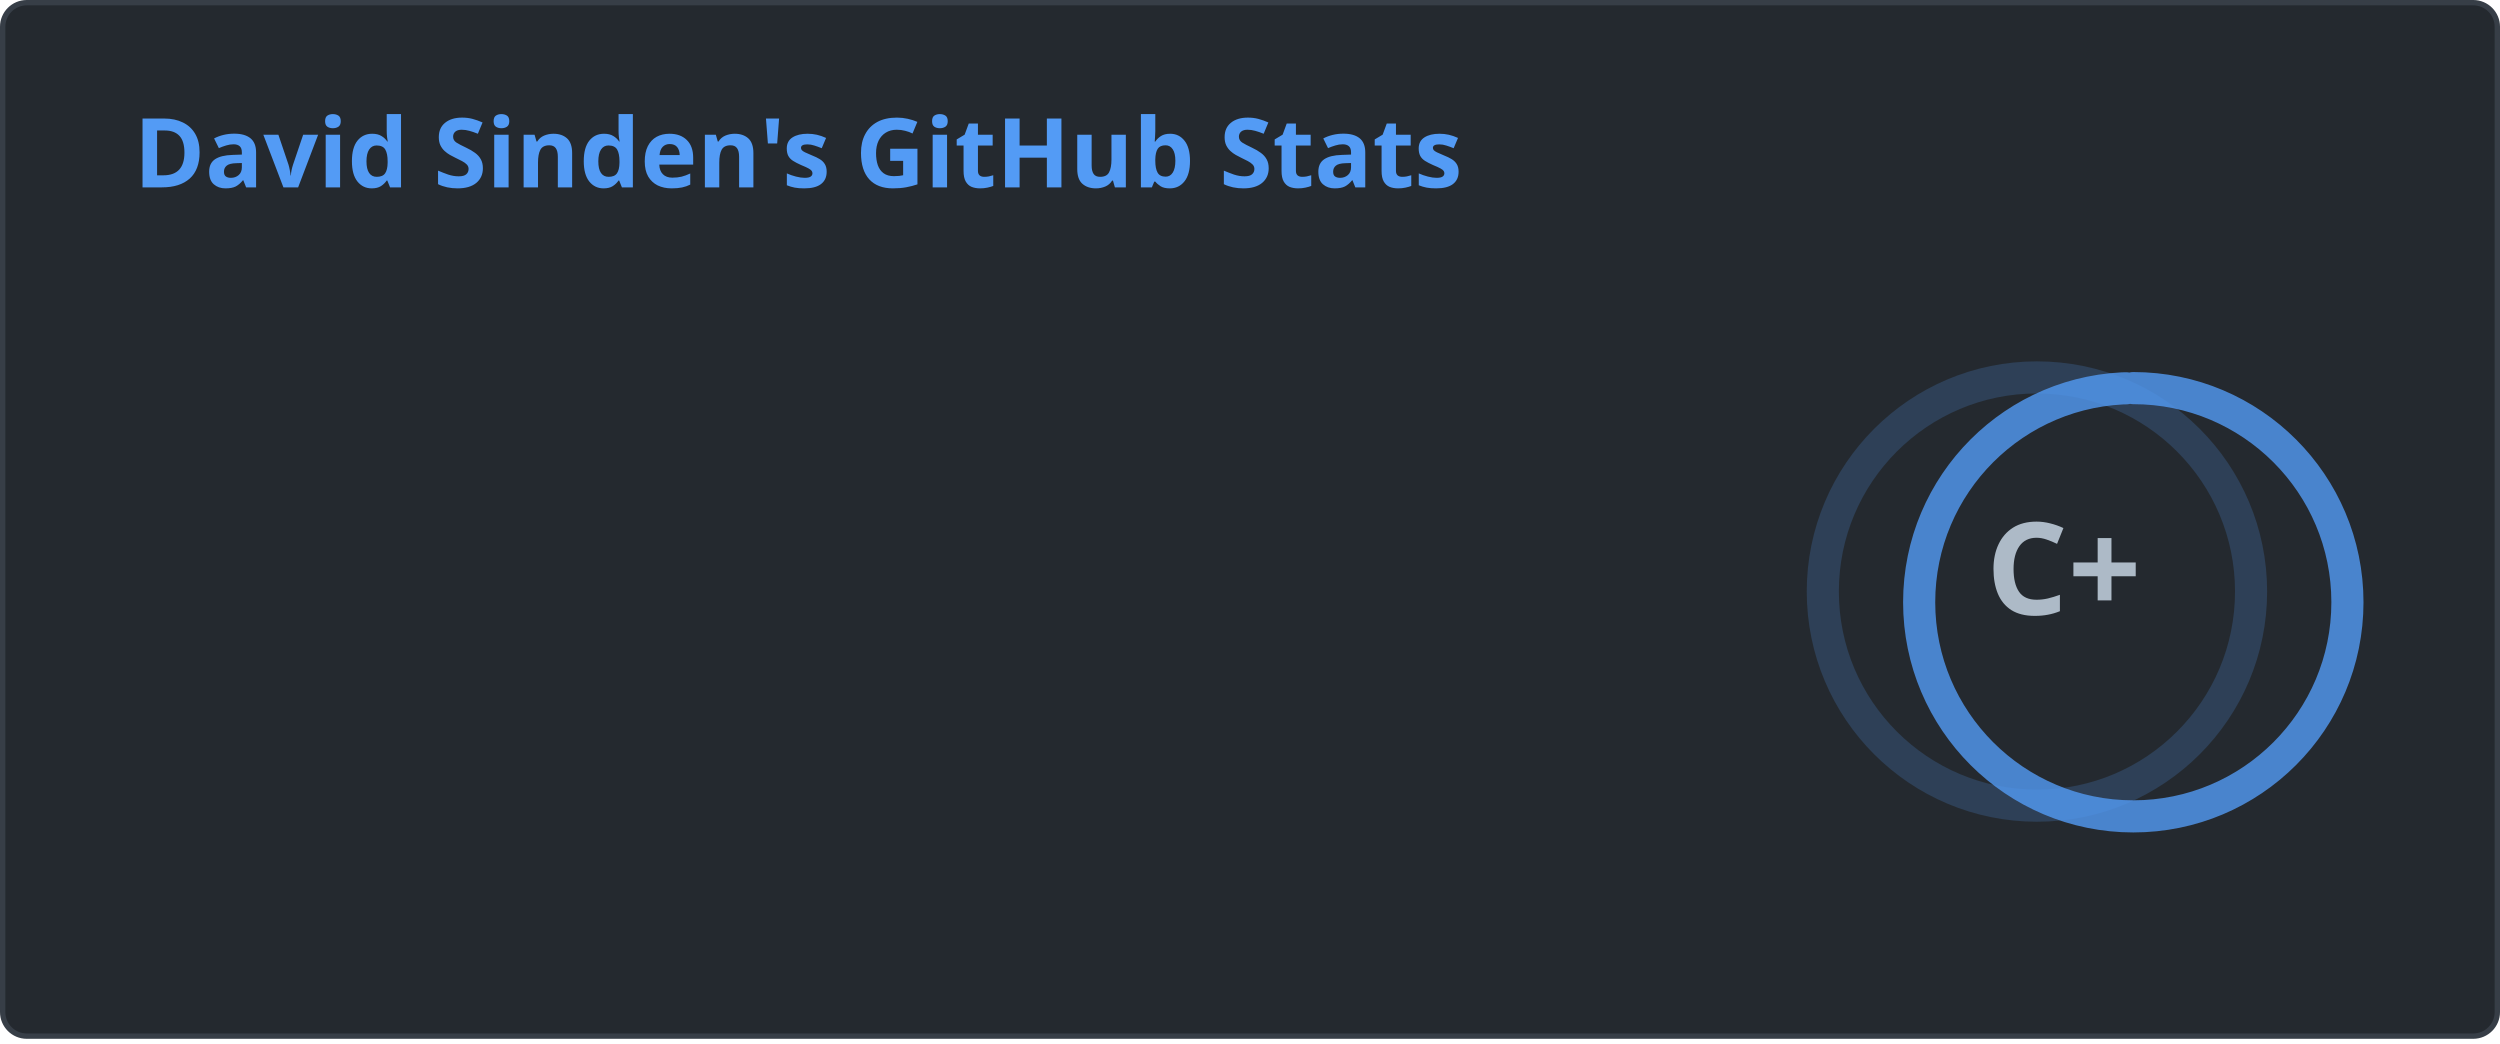
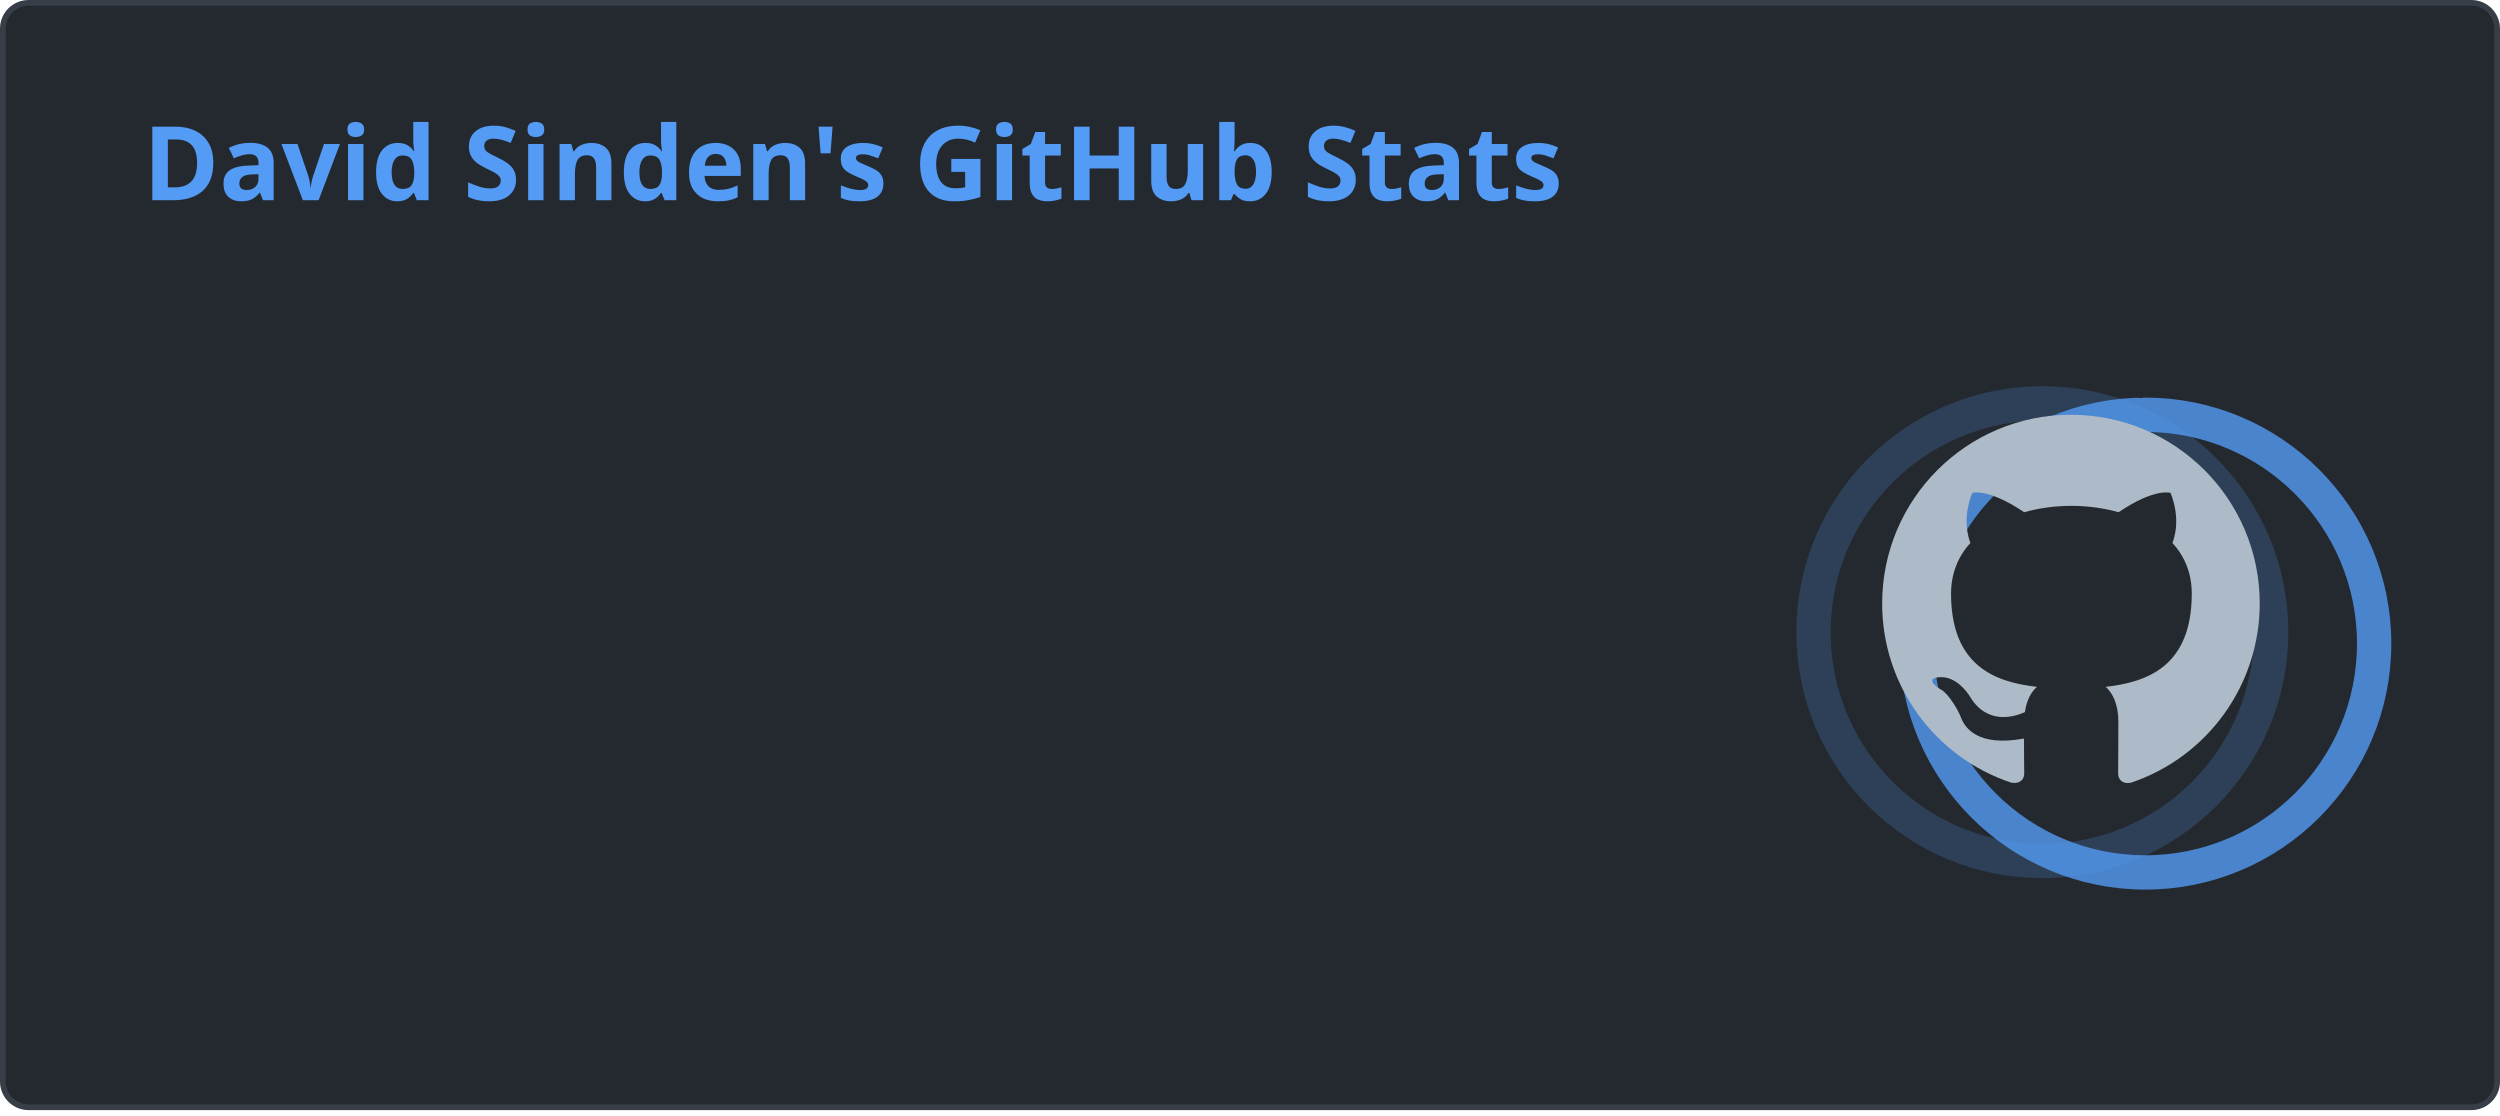
- <svg xmlns="http://www.w3.org/2000/svg" width="467" height="195" viewBox="0 0 467 195" fill="none" role="img" aria-labelledby="descId">
+ <svg xmlns="http://www.w3.org/2000/svg" width="437" height="195" viewBox="0 0 437 195" fill="none" role="img" aria-labelledby="descId">
  <style>
          .header {
            font: 600 18px 'Segoe UI', Ubuntu, Sans-Serif;
            fill: #539bf5;
            animation: fadeInAnimation 0.8s ease-in-out forwards;
          }
          @supports(-moz-appearance: auto) {
            /* Selector detects Firefox */
            .header { font-size: 15.5px; }
          }
          
    .stat {
      font: 600 14px 'Segoe UI', Ubuntu, "Helvetica Neue", Sans-Serif; fill: #ADBAC7;
    }
    @supports(-moz-appearance: auto) {
      /* Selector detects Firefox */
      .stat { font-size:12px; }
    }
    .stagger {
      opacity: 0;
      animation: fadeInAnimation 0.3s ease-in-out forwards;
    }
    .rank-text {
      font: 800 24px 'Segoe UI', Ubuntu, Sans-Serif; fill: #ADBAC7;
      animation: scaleInAnimation 0.3s ease-in-out forwards;
    }
    .rank-percentile-header {
      font-size: 14px;
    }
    .rank-percentile-text {
      font-size: 16px;
    }
    
    .not_bold { font-weight: 400 }
    .bold { font-weight: 700 }
    .icon {
      fill: #539bf5;
      display: block;
    }

    .rank-circle-rim {
      stroke: #539bf5;
      fill: none;
      stroke-width: 6;
      opacity: 0.2;
    }
    .rank-circle {
      stroke: #539bf5;
      stroke-dasharray: 250;
      fill: none;
      stroke-width: 6;
      stroke-linecap: round;
      opacity: 0.8;
      transform-origin: -10px 8px;
      transform: rotate(-90deg);
      animation: rankAnimation 1s forwards ease-in-out;
    }
    
    @keyframes rankAnimation {
      from {
        stroke-dashoffset: 251.327;
      }
      to {
        stroke-dashoffset: 196.632;
      }
    }
  
  

          
      /* Animations */
      @keyframes scaleInAnimation {
        from {
          transform: translate(-5px, 5px) scale(0);
        }
        to {
          transform: translate(-5px, 5px) scale(1);
        }
      }
      @keyframes fadeInAnimation {
        from {
          opacity: 0;
        }
        to {
          opacity: 1;
        }
      }
    
-           
+           * { animation-duration: 0s !important; animation-delay: 0s !important; }
        </style>
-   <rect data-testid="card-bg" x="0.5" y="0.5" rx="4.5" height="99%" stroke="#373E47" width="466" fill="#24292F" stroke-opacity="1" />
+   <rect data-testid="card-bg" x="0.5" y="0.5" rx="4.5" height="99%" stroke="#373E47" width="436" fill="#24292F" stroke-opacity="1" />
  <g data-testid="card-title" transform="translate(25, 35)">
    <g transform="translate(0, 0)">
      <text x="0" y="0" class="header" data-testid="header">David Sinden's GitHub Stats</text>
    </g>
  </g>
  <g data-testid="main-card-body" transform="translate(0, 55)">
-     <g data-testid="rank-circle" transform="translate(390.5, 47.5)">
+     <g data-testid="rank-circle" transform="translate(367, 47.5)">
      <circle class="rank-circle-rim" cx="-10" cy="8" r="40" />
      <circle class="rank-circle" cx="-10" cy="8" r="40" />
      <g class="rank-text">
-         <text x="-5" y="3" alignment-baseline="central" dominant-baseline="central" text-anchor="middle" data-testid="level-rank-icon">
-           C+
-         </text>
+         <svg x="-38" y="-30" height="66" width="66" aria-hidden="true" viewBox="0 0 16 16" version="1.1" data-view-component="true" data-testid="github-rank-icon">
+           <path d="M8 0c4.42 0 8 3.58 8 8a8.013 8.013 0 0 1-5.45 7.59c-.4.08-.55-.17-.55-.38 0-.27.01-1.13.01-2.2 0-.75-.25-1.23-.54-1.48 1.78-.2 3.65-.88 3.65-3.95 0-.88-.31-1.59-.82-2.15.08-.2.36-1.02-.08-2.12 0 0-.67-.22-2.2.82-.64-.18-1.32-.27-2-.27-.68 0-1.36.09-2 .27-1.53-1.03-2.2-.82-2.2-.82-.44 1.1-.16 1.92-.08 2.12-.51.56-.82 1.28-.82 2.15 0 3.06 1.86 3.75 3.64 3.95-.23.2-.44.55-.51 1.07-.46.21-1.61.55-2.33-.66-.15-.24-.6-.83-1.23-.82-.67.01-.27.38.01.53.34.19.73.9.82 1.13.16.45.68 1.31 2.69.94 0 .67.01 1.3.01 1.49 0 .21-.15.45-.55.38A7.995 7.995 0 0 1 0 8c0-4.42 3.58-8 8-8Z" />
+         </svg>
      </g>
    </g>
    <svg x="0" y="0">
      <g transform="translate(0, 0)">
        <g class="stagger" style="animation-delay: 450ms" transform="translate(25, 0)">
          <svg data-testid="icon" class="icon" viewBox="0 0 16 16" version="1.1" width="16" height="16">
            <path fill-rule="evenodd" d="M8 .25a.75.75 0 01.673.418l1.882 3.815 4.21.612a.75.75 0 01.416 1.279l-3.046 2.97.719 4.192a.75.75 0 01-1.088.791L8 12.347l-3.766 1.98a.75.75 0 01-1.088-.79l.72-4.194L.818 6.374a.75.75 0 01.416-1.28l4.21-.611L7.327.668A.75.75 0 018 .25zm0 2.445L6.615 5.5a.75.75 0 01-.564.41l-3.097.45 2.24 2.184a.75.75 0 01.216.664l-.528 3.084 2.769-1.456a.75.75 0 01.698 0l2.77 1.456-.53-3.084a.75.75 0 01.216-.664l2.24-2.183-3.096-.45a.75.75 0 01-.564-.41L8 2.694v.001z" />
          </svg>
          <text class="stat  bold" x="25" y="12.5">Total Stars Earned:</text>
          <text class="stat  bold" x="219.01" y="12.5" data-testid="stars">9</text>
        </g>
      </g>
      <g transform="translate(0, 25)">
        <g class="stagger" style="animation-delay: 600ms" transform="translate(25, 0)">
          <svg data-testid="icon" class="icon" viewBox="0 0 16 16" version="1.1" width="16" height="16">
            <path fill-rule="evenodd" d="M1.643 3.143L.427 1.927A.25.25 0 000 2.104V5.75c0 .138.112.25.25.25h3.646a.25.25 0 00.177-.427L2.715 4.215a6.5 6.5 0 11-1.18 4.458.75.75 0 10-1.493.154 8.001 8.001 0 101.6-5.684zM7.75 4a.75.75 0 01.75.75v2.992l2.028.812a.75.75 0 01-.557 1.392l-2.5-1A.75.75 0 017 8.25v-3.5A.75.75 0 017.75 4z" />
          </svg>
          <text class="stat  bold" x="25" y="12.5">Total Commits (last year):</text>
          <text class="stat  bold" x="219.01" y="12.5" data-testid="commits">0</text>
        </g>
      </g>
      <g transform="translate(0, 50)">
        <g class="stagger" style="animation-delay: 750ms" transform="translate(25, 0)">
          <svg data-testid="icon" class="icon" viewBox="0 0 16 16" version="1.1" width="16" height="16">
            <path fill-rule="evenodd" d="M7.177 3.073L9.573.677A.25.25 0 0110 .854v4.792a.25.25 0 01-.427.177L7.177 3.427a.25.25 0 010-.354zM3.75 2.5a.75.75 0 100 1.5.75.75 0 000-1.5zm-2.25.75a2.25 2.25 0 113 2.122v5.256a2.251 2.251 0 11-1.5 0V5.372A2.25 2.25 0 011.5 3.25zM11 2.5h-1V4h1a1 1 0 011 1v5.628a2.251 2.251 0 101.5 0V5A2.5 2.5 0 0011 2.5zm1 10.25a.75.75 0 111.5 0 .75.75 0 01-1.5 0zM3.75 12a.75.75 0 100 1.5.75.75 0 000-1.5z" />
          </svg>
          <text class="stat  bold" x="25" y="12.5">Total PRs:</text>
          <text class="stat  bold" x="219.01" y="12.5" data-testid="prs">44</text>
        </g>
      </g>
      <g transform="translate(0, 75)">
        <g class="stagger" style="animation-delay: 900ms" transform="translate(25, 0)">
          <svg data-testid="icon" class="icon" viewBox="0 0 16 16" version="1.1" width="16" height="16">
            <path fill-rule="evenodd" d="M8 1.5a6.5 6.5 0 100 13 6.5 6.5 0 000-13zM0 8a8 8 0 1116 0A8 8 0 010 8zm9 3a1 1 0 11-2 0 1 1 0 012 0zm-.25-6.25a.75.75 0 00-1.5 0v3.5a.75.75 0 001.5 0v-3.5z" />
          </svg>
          <text class="stat  bold" x="25" y="12.5">Total Issues:</text>
          <text class="stat  bold" x="219.01" y="12.5" data-testid="issues">36</text>
        </g>
      </g>
      <g transform="translate(0, 100)">
        <g class="stagger" style="animation-delay: 1050ms" transform="translate(25, 0)">
          <svg data-testid="icon" class="icon" viewBox="0 0 16 16" version="1.1" width="16" height="16">
            <path fill-rule="evenodd" d="M2 2.5A2.5 2.5 0 014.5 0h8.75a.75.75 0 01.75.75v12.5a.75.75 0 01-.75.75h-2.5a.75.75 0 110-1.5h1.75v-2h-8a1 1 0 00-.714 1.7.75.75 0 01-1.072 1.05A2.495 2.495 0 012 11.5v-9zm10.5-1V9h-8c-.356 0-.694.074-1 .208V2.5a1 1 0 011-1h8zM5 12.25v3.25a.25.25 0 00.4.2l1.45-1.087a.25.25 0 01.3 0L8.6 15.7a.25.25 0 00.4-.2v-3.25a.25.25 0 00-.25-.25h-3.5a.25.25 0 00-.25.25z" />
          </svg>
          <text class="stat  bold" x="25" y="12.5">Contributed to (last year):</text>
          <text class="stat  bold" x="219.01" y="12.5" data-testid="contribs">6</text>
        </g>
      </g>
    </svg>
  </g>
</svg>
